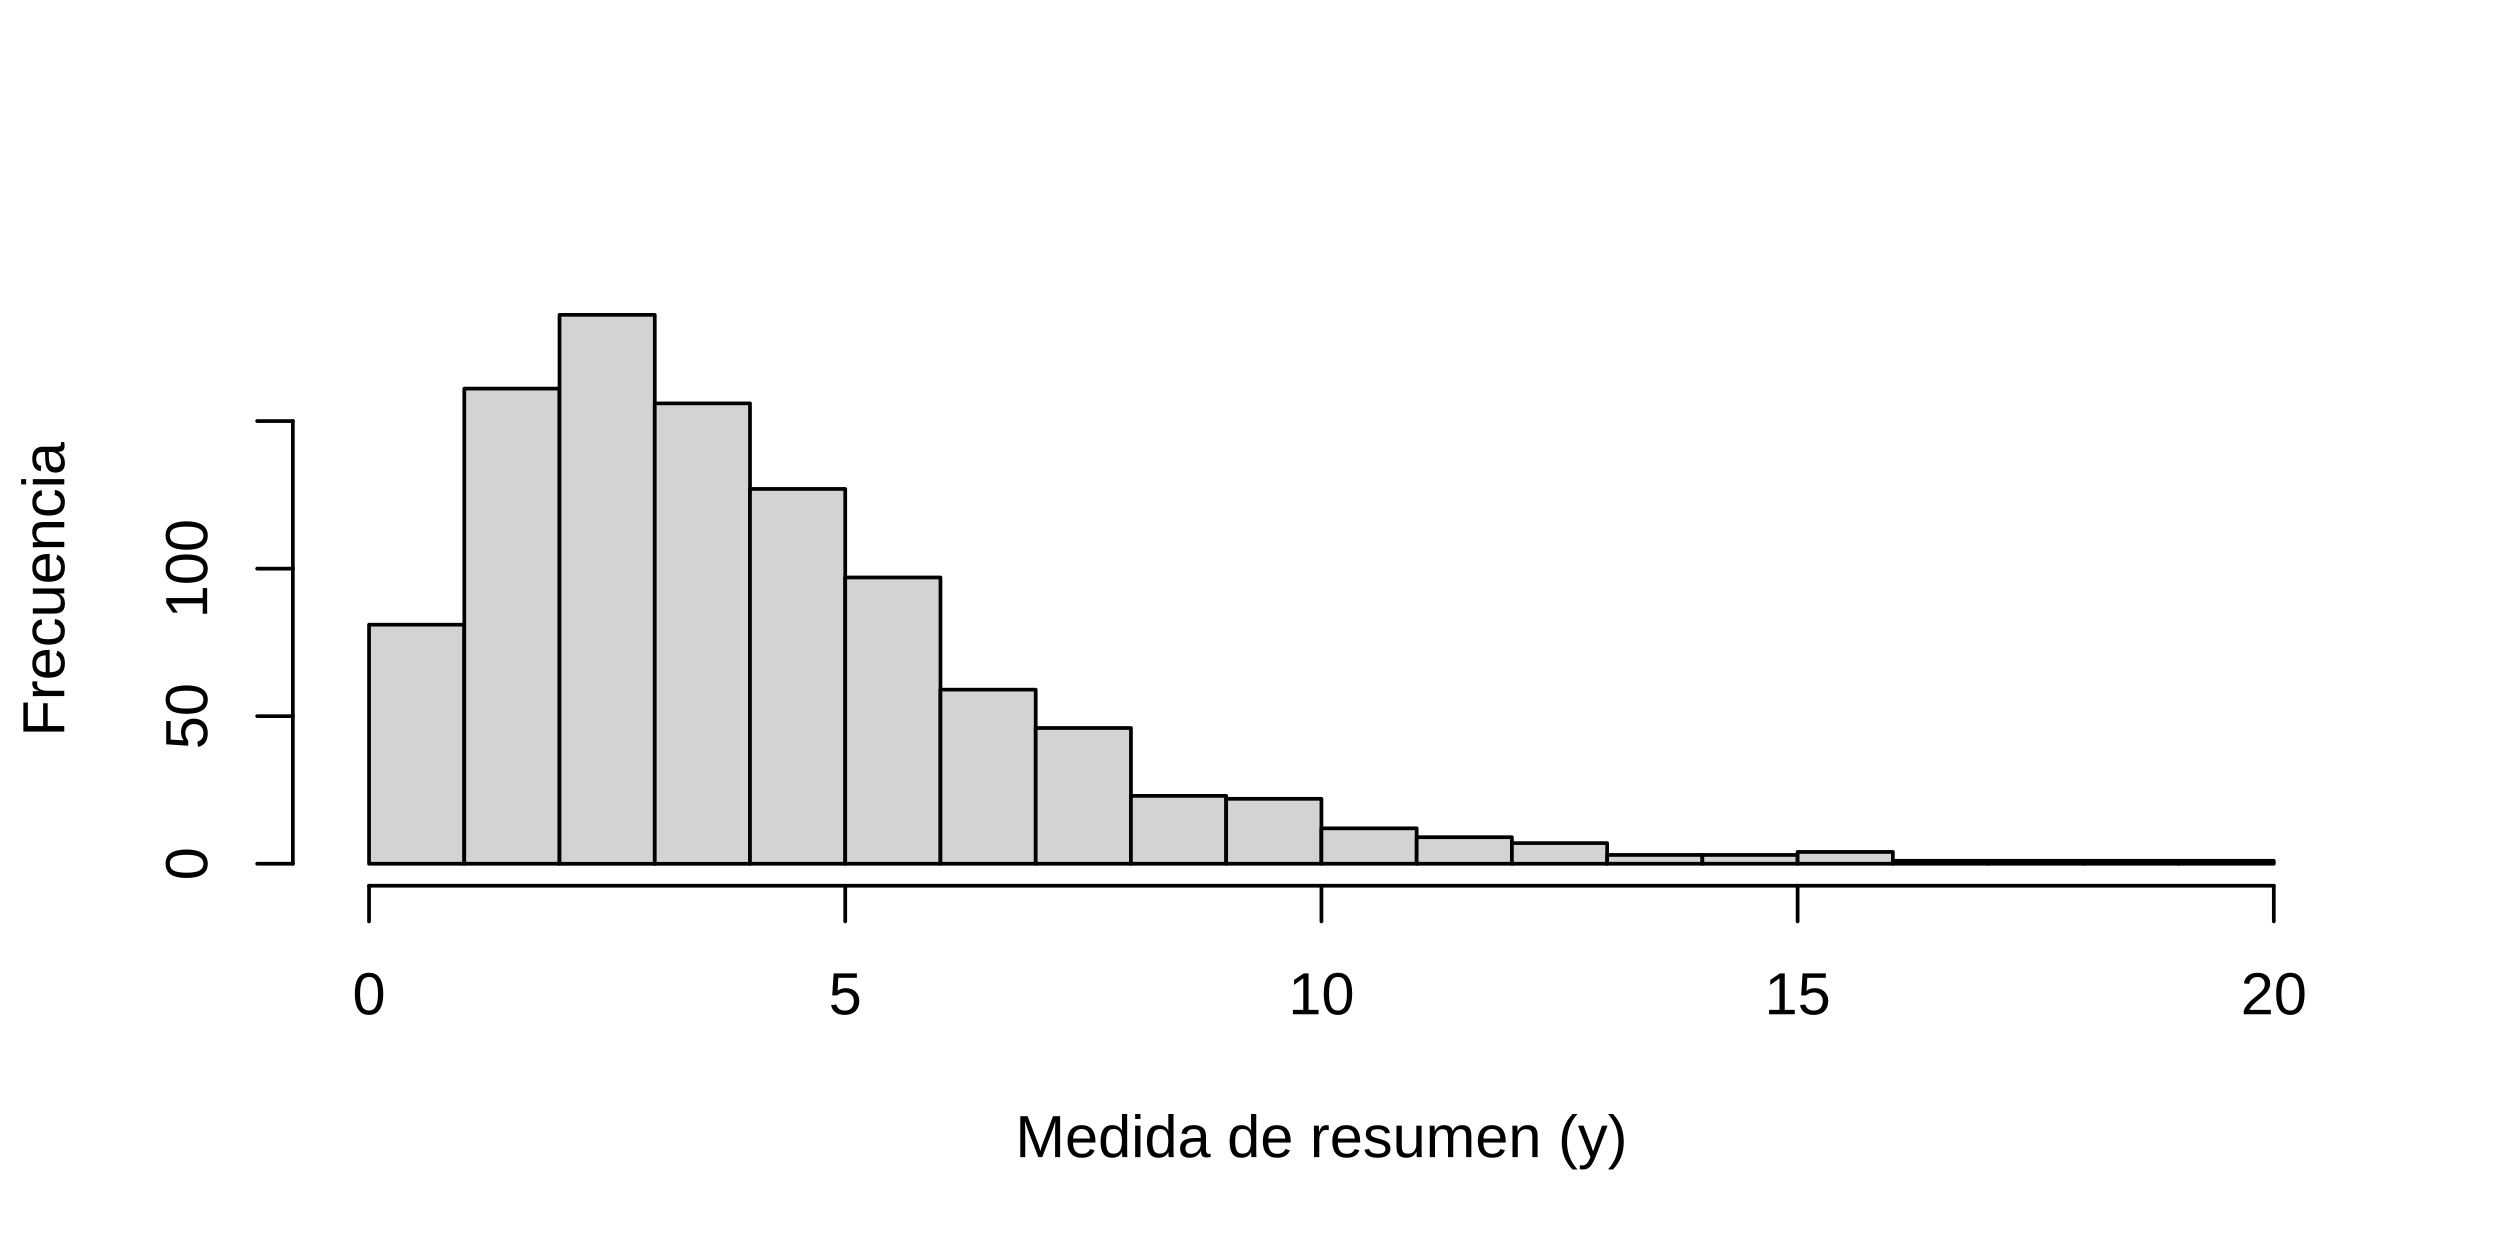
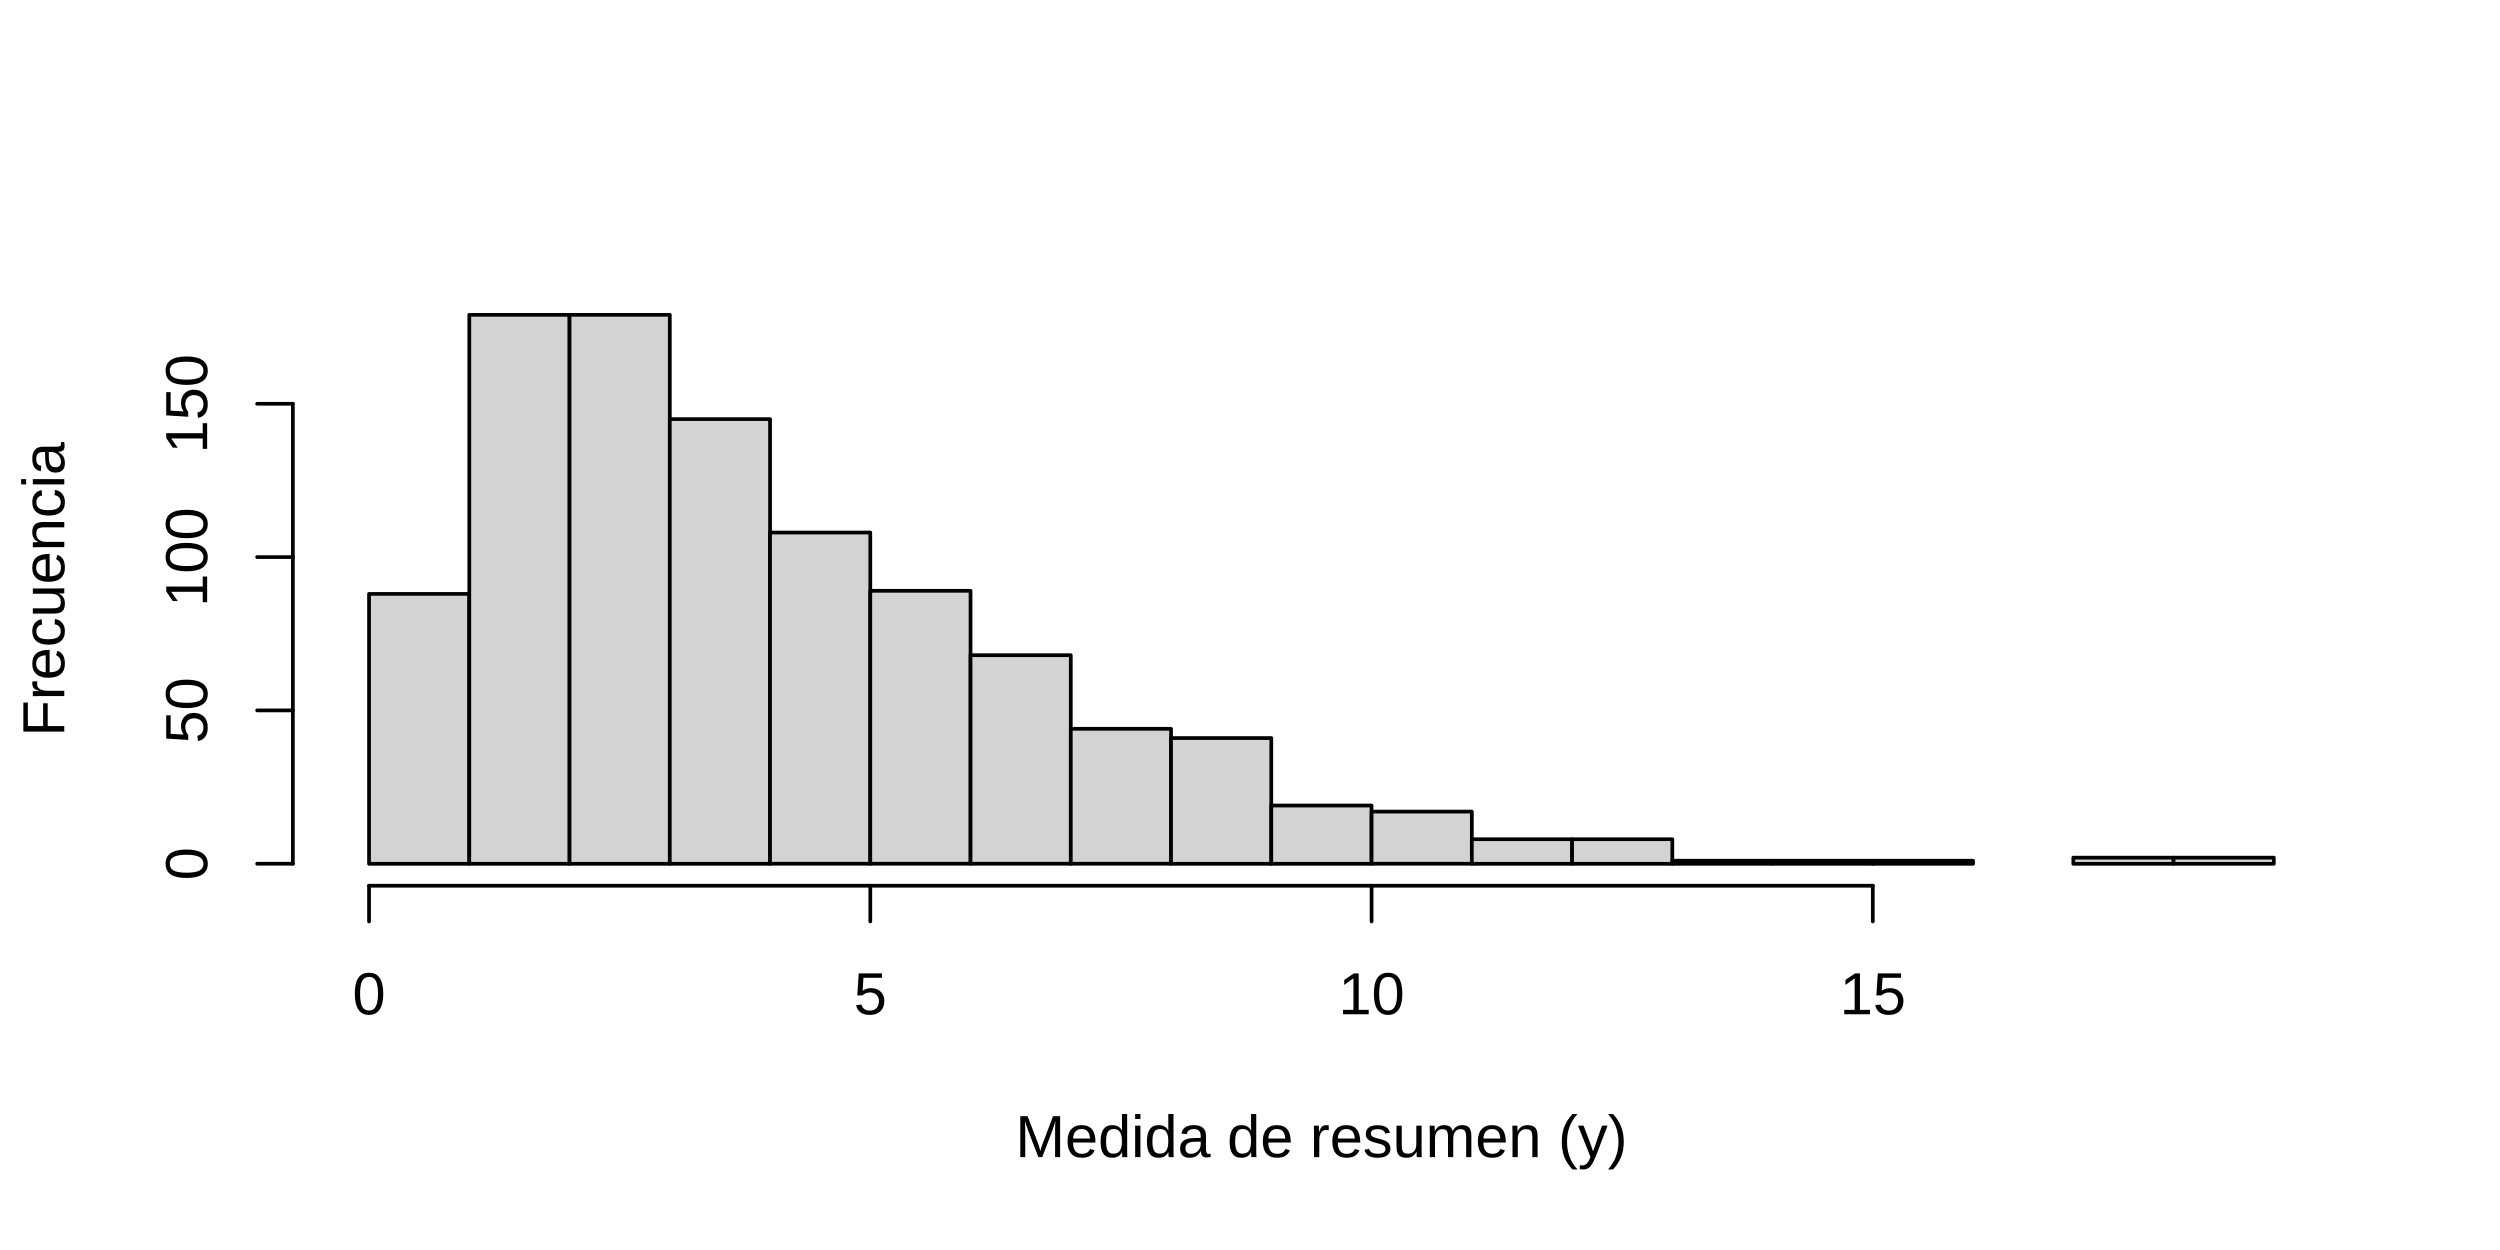
<svg xmlns="http://www.w3.org/2000/svg" class="svglite" width="504.00pt" height="252.00pt" viewBox="0 0 504.00 252.00">
  <defs>
    <style type="text/css">
    .svglite line, .svglite polyline, .svglite polygon, .svglite path, .svglite rect, .svglite circle {
      fill: none;
      stroke: #000000;
      stroke-linecap: round;
      stroke-linejoin: round;
      stroke-miterlimit: 10.00;
    }
  </style>
  </defs>
  <rect width="100%" height="100%" style="stroke: none; fill: #FFFFFF;" />
  <defs>
    <clipPath id="cpMC4wMHw1MDQuMDB8MC4wMHwyNTIuMDA=">
      <rect x="0.00" y="0.00" width="504.00" height="252.00" />
    </clipPath>
  </defs>
  <g clip-path="url(#cpMC4wMHw1MDQuMDB8MC4wMHwyNTIuMDA=)">
    <text x="266.40" y="233.28" text-anchor="middle" style="font-size: 12.00px; font-family: Arial;" textLength="123.38px" lengthAdjust="spacingAndGlyphs">Medida de resumen (y)</text>
    <text transform="translate(12.96,118.80) rotate(-90)" text-anchor="middle" style="font-size: 12.00px; font-family: Arial;" textLength="59.36px" lengthAdjust="spacingAndGlyphs">Frecuencia</text>
-     <line x1="74.40" y1="178.56" x2="458.40" y2="178.56" style="stroke-width: 0.75;" />
+     <line x1="74.40" y1="178.56" x2="377.56" y2="178.56" style="stroke-width: 0.75;" />
    <line x1="74.40" y1="178.56" x2="74.40" y2="185.76" style="stroke-width: 0.75;" />
-     <line x1="170.40" y1="178.56" x2="170.40" y2="185.76" style="stroke-width: 0.75;" />
-     <line x1="266.40" y1="178.56" x2="266.40" y2="185.76" style="stroke-width: 0.75;" />
-     <line x1="362.40" y1="178.56" x2="362.40" y2="185.76" style="stroke-width: 0.75;" />
-     <line x1="458.40" y1="178.56" x2="458.40" y2="185.76" style="stroke-width: 0.75;" />
+     <line x1="175.45" y1="178.56" x2="175.45" y2="185.76" style="stroke-width: 0.75;" />
+     <line x1="276.51" y1="178.56" x2="276.51" y2="185.76" style="stroke-width: 0.75;" />
+     <line x1="377.56" y1="178.56" x2="377.56" y2="185.76" style="stroke-width: 0.75;" />
    <text x="74.40" y="204.48" text-anchor="middle" style="font-size: 12.00px; font-family: Arial;" textLength="6.67px" lengthAdjust="spacingAndGlyphs">0</text>
-     <text x="170.40" y="204.48" text-anchor="middle" style="font-size: 12.00px; font-family: Arial;" textLength="6.67px" lengthAdjust="spacingAndGlyphs">5</text>
-     <text x="266.40" y="204.48" text-anchor="middle" style="font-size: 12.00px; font-family: Arial;" textLength="13.35px" lengthAdjust="spacingAndGlyphs">10</text>
-     <text x="362.40" y="204.48" text-anchor="middle" style="font-size: 12.00px; font-family: Arial;" textLength="13.35px" lengthAdjust="spacingAndGlyphs">15</text>
-     <text x="458.40" y="204.48" text-anchor="middle" style="font-size: 12.00px; font-family: Arial;" textLength="13.35px" lengthAdjust="spacingAndGlyphs">20</text>
-     <line x1="59.04" y1="174.13" x2="59.04" y2="84.89" style="stroke-width: 0.75;" />
+     <text x="175.45" y="204.48" text-anchor="middle" style="font-size: 12.00px; font-family: Arial;" textLength="6.67px" lengthAdjust="spacingAndGlyphs">5</text>
+     <text x="276.51" y="204.48" text-anchor="middle" style="font-size: 12.00px; font-family: Arial;" textLength="13.35px" lengthAdjust="spacingAndGlyphs">10</text>
+     <text x="377.56" y="204.48" text-anchor="middle" style="font-size: 12.00px; font-family: Arial;" textLength="13.35px" lengthAdjust="spacingAndGlyphs">15</text>
+     <line x1="59.04" y1="174.13" x2="59.04" y2="81.40" style="stroke-width: 0.75;" />
    <line x1="59.04" y1="174.13" x2="51.84" y2="174.13" style="stroke-width: 0.75;" />
-     <line x1="59.04" y1="144.38" x2="51.84" y2="144.38" style="stroke-width: 0.75;" />
-     <line x1="59.04" y1="114.64" x2="51.84" y2="114.64" style="stroke-width: 0.75;" />
-     <line x1="59.04" y1="84.89" x2="51.84" y2="84.89" style="stroke-width: 0.75;" />
+     <line x1="59.04" y1="143.22" x2="51.84" y2="143.22" style="stroke-width: 0.75;" />
+     <line x1="59.04" y1="112.31" x2="51.84" y2="112.31" style="stroke-width: 0.75;" />
+     <line x1="59.04" y1="81.40" x2="51.84" y2="81.40" style="stroke-width: 0.75;" />
    <text transform="translate(41.76,174.13) rotate(-90)" text-anchor="middle" style="font-size: 12.00px; font-family: Arial;" textLength="6.67px" lengthAdjust="spacingAndGlyphs">0</text>
-     <text transform="translate(41.76,144.38) rotate(-90)" text-anchor="middle" style="font-size: 12.00px; font-family: Arial;" textLength="13.35px" lengthAdjust="spacingAndGlyphs">50</text>
-     <text transform="translate(41.76,114.64) rotate(-90)" text-anchor="middle" style="font-size: 12.00px; font-family: Arial;" textLength="20.02px" lengthAdjust="spacingAndGlyphs">100</text>
+     <text transform="translate(41.76,143.22) rotate(-90)" text-anchor="middle" style="font-size: 12.00px; font-family: Arial;" textLength="13.35px" lengthAdjust="spacingAndGlyphs">50</text>
+     <text transform="translate(41.76,112.31) rotate(-90)" text-anchor="middle" style="font-size: 12.00px; font-family: Arial;" textLength="20.02px" lengthAdjust="spacingAndGlyphs">100</text>
+     <text transform="translate(41.76,81.40) rotate(-90)" text-anchor="middle" style="font-size: 12.00px; font-family: Arial;" textLength="20.02px" lengthAdjust="spacingAndGlyphs">150</text>
  </g>
  <defs>
    <clipPath id="cpNTkuMDR8NDczLjc2fDU5LjA0fDE3OC41Ng==">
      <rect x="59.04" y="59.04" width="414.72" height="119.52" />
    </clipPath>
  </defs>
  <g clip-path="url(#cpNTkuMDR8NDczLjc2fDU5LjA0fDE3OC41Ng==)">
-     <rect x="74.40" y="125.94" width="19.20" height="48.19" style="stroke-width: 0.75; fill: #D3D3D3;" />
-     <rect x="93.60" y="78.34" width="19.20" height="95.79" style="stroke-width: 0.75; fill: #D3D3D3;" />
-     <rect x="112.80" y="63.47" width="19.20" height="110.67" style="stroke-width: 0.75; fill: #D3D3D3;" />
-     <rect x="132.00" y="81.32" width="19.20" height="92.82" style="stroke-width: 0.75; fill: #D3D3D3;" />
-     <rect x="151.20" y="98.57" width="19.20" height="75.56" style="stroke-width: 0.75; fill: #D3D3D3;" />
-     <rect x="170.40" y="116.42" width="19.20" height="57.71" style="stroke-width: 0.75; fill: #D3D3D3;" />
-     <rect x="189.60" y="139.03" width="19.20" height="35.10" style="stroke-width: 0.75; fill: #D3D3D3;" />
-     <rect x="208.80" y="146.76" width="19.20" height="27.37" style="stroke-width: 0.75; fill: #D3D3D3;" />
-     <rect x="228.00" y="160.45" width="19.20" height="13.68" style="stroke-width: 0.75; fill: #D3D3D3;" />
-     <rect x="247.20" y="161.04" width="19.20" height="13.09" style="stroke-width: 0.75; fill: #D3D3D3;" />
-     <rect x="266.40" y="166.99" width="19.20" height="7.14" style="stroke-width: 0.75; fill: #D3D3D3;" />
-     <rect x="285.60" y="168.78" width="19.20" height="5.35" style="stroke-width: 0.75; fill: #D3D3D3;" />
-     <rect x="304.80" y="169.97" width="19.20" height="4.16" style="stroke-width: 0.75; fill: #D3D3D3;" />
-     <rect x="324.00" y="172.35" width="19.20" height="1.78" style="stroke-width: 0.75; fill: #D3D3D3;" />
-     <rect x="343.20" y="172.35" width="19.20" height="1.78" style="stroke-width: 0.75; fill: #D3D3D3;" />
-     <rect x="362.40" y="171.75" width="19.20" height="2.38" style="stroke-width: 0.75; fill: #D3D3D3;" />
-     <rect x="381.60" y="173.54" width="19.20" height="0.59" style="stroke-width: 0.75; fill: #D3D3D3;" />
-     <rect x="400.80" y="173.54" width="19.20" height="0.59" style="stroke-width: 0.75; fill: #D3D3D3;" />
-     <rect x="420.00" y="173.54" width="19.20" height="0.59" style="stroke-width: 0.75; fill: #D3D3D3;" />
-     <rect x="439.20" y="173.54" width="19.20" height="0.59" style="stroke-width: 0.75; fill: #D3D3D3;" />
+     <rect x="74.40" y="119.73" width="20.21" height="54.41" style="stroke-width: 0.75; fill: #D3D3D3;" />
+     <rect x="94.61" y="63.47" width="20.21" height="110.67" style="stroke-width: 0.75; fill: #D3D3D3;" />
+     <rect x="114.82" y="63.47" width="20.21" height="110.67" style="stroke-width: 0.75; fill: #D3D3D3;" />
+     <rect x="135.03" y="84.49" width="20.21" height="89.65" style="stroke-width: 0.75; fill: #D3D3D3;" />
+     <rect x="155.24" y="107.36" width="20.21" height="66.77" style="stroke-width: 0.75; fill: #D3D3D3;" />
+     <rect x="175.45" y="119.11" width="20.21" height="55.02" style="stroke-width: 0.75; fill: #D3D3D3;" />
+     <rect x="195.66" y="132.09" width="20.21" height="42.04" style="stroke-width: 0.75; fill: #D3D3D3;" />
+     <rect x="215.87" y="146.93" width="20.21" height="27.20" style="stroke-width: 0.75; fill: #D3D3D3;" />
+     <rect x="236.08" y="148.79" width="20.21" height="25.35" style="stroke-width: 0.75; fill: #D3D3D3;" />
+     <rect x="256.29" y="162.39" width="20.21" height="11.75" style="stroke-width: 0.75; fill: #D3D3D3;" />
+     <rect x="276.51" y="163.62" width="20.21" height="10.51" style="stroke-width: 0.75; fill: #D3D3D3;" />
+     <rect x="296.72" y="169.19" width="20.21" height="4.95" style="stroke-width: 0.75; fill: #D3D3D3;" />
+     <rect x="316.93" y="169.19" width="20.21" height="4.95" style="stroke-width: 0.75; fill: #D3D3D3;" />
+     <rect x="337.14" y="173.52" width="20.21" height="0.62" style="stroke-width: 0.75; fill: #D3D3D3;" />
+     <rect x="357.35" y="173.52" width="20.21" height="0.62" style="stroke-width: 0.75; fill: #D3D3D3;" />
+     <rect x="377.56" y="173.52" width="20.21" height="0.62" style="stroke-width: 0.75; fill: #D3D3D3;" />
+     <rect x="397.77" y="174.13" width="20.21" height="0.00" style="stroke-width: 0.75; fill: #D3D3D3;" />
+     <rect x="417.98" y="172.90" width="20.21" height="1.24" style="stroke-width: 0.75; fill: #D3D3D3;" />
+     <rect x="438.19" y="172.90" width="20.21" height="1.24" style="stroke-width: 0.75; fill: #D3D3D3;" />
  </g>
</svg>
